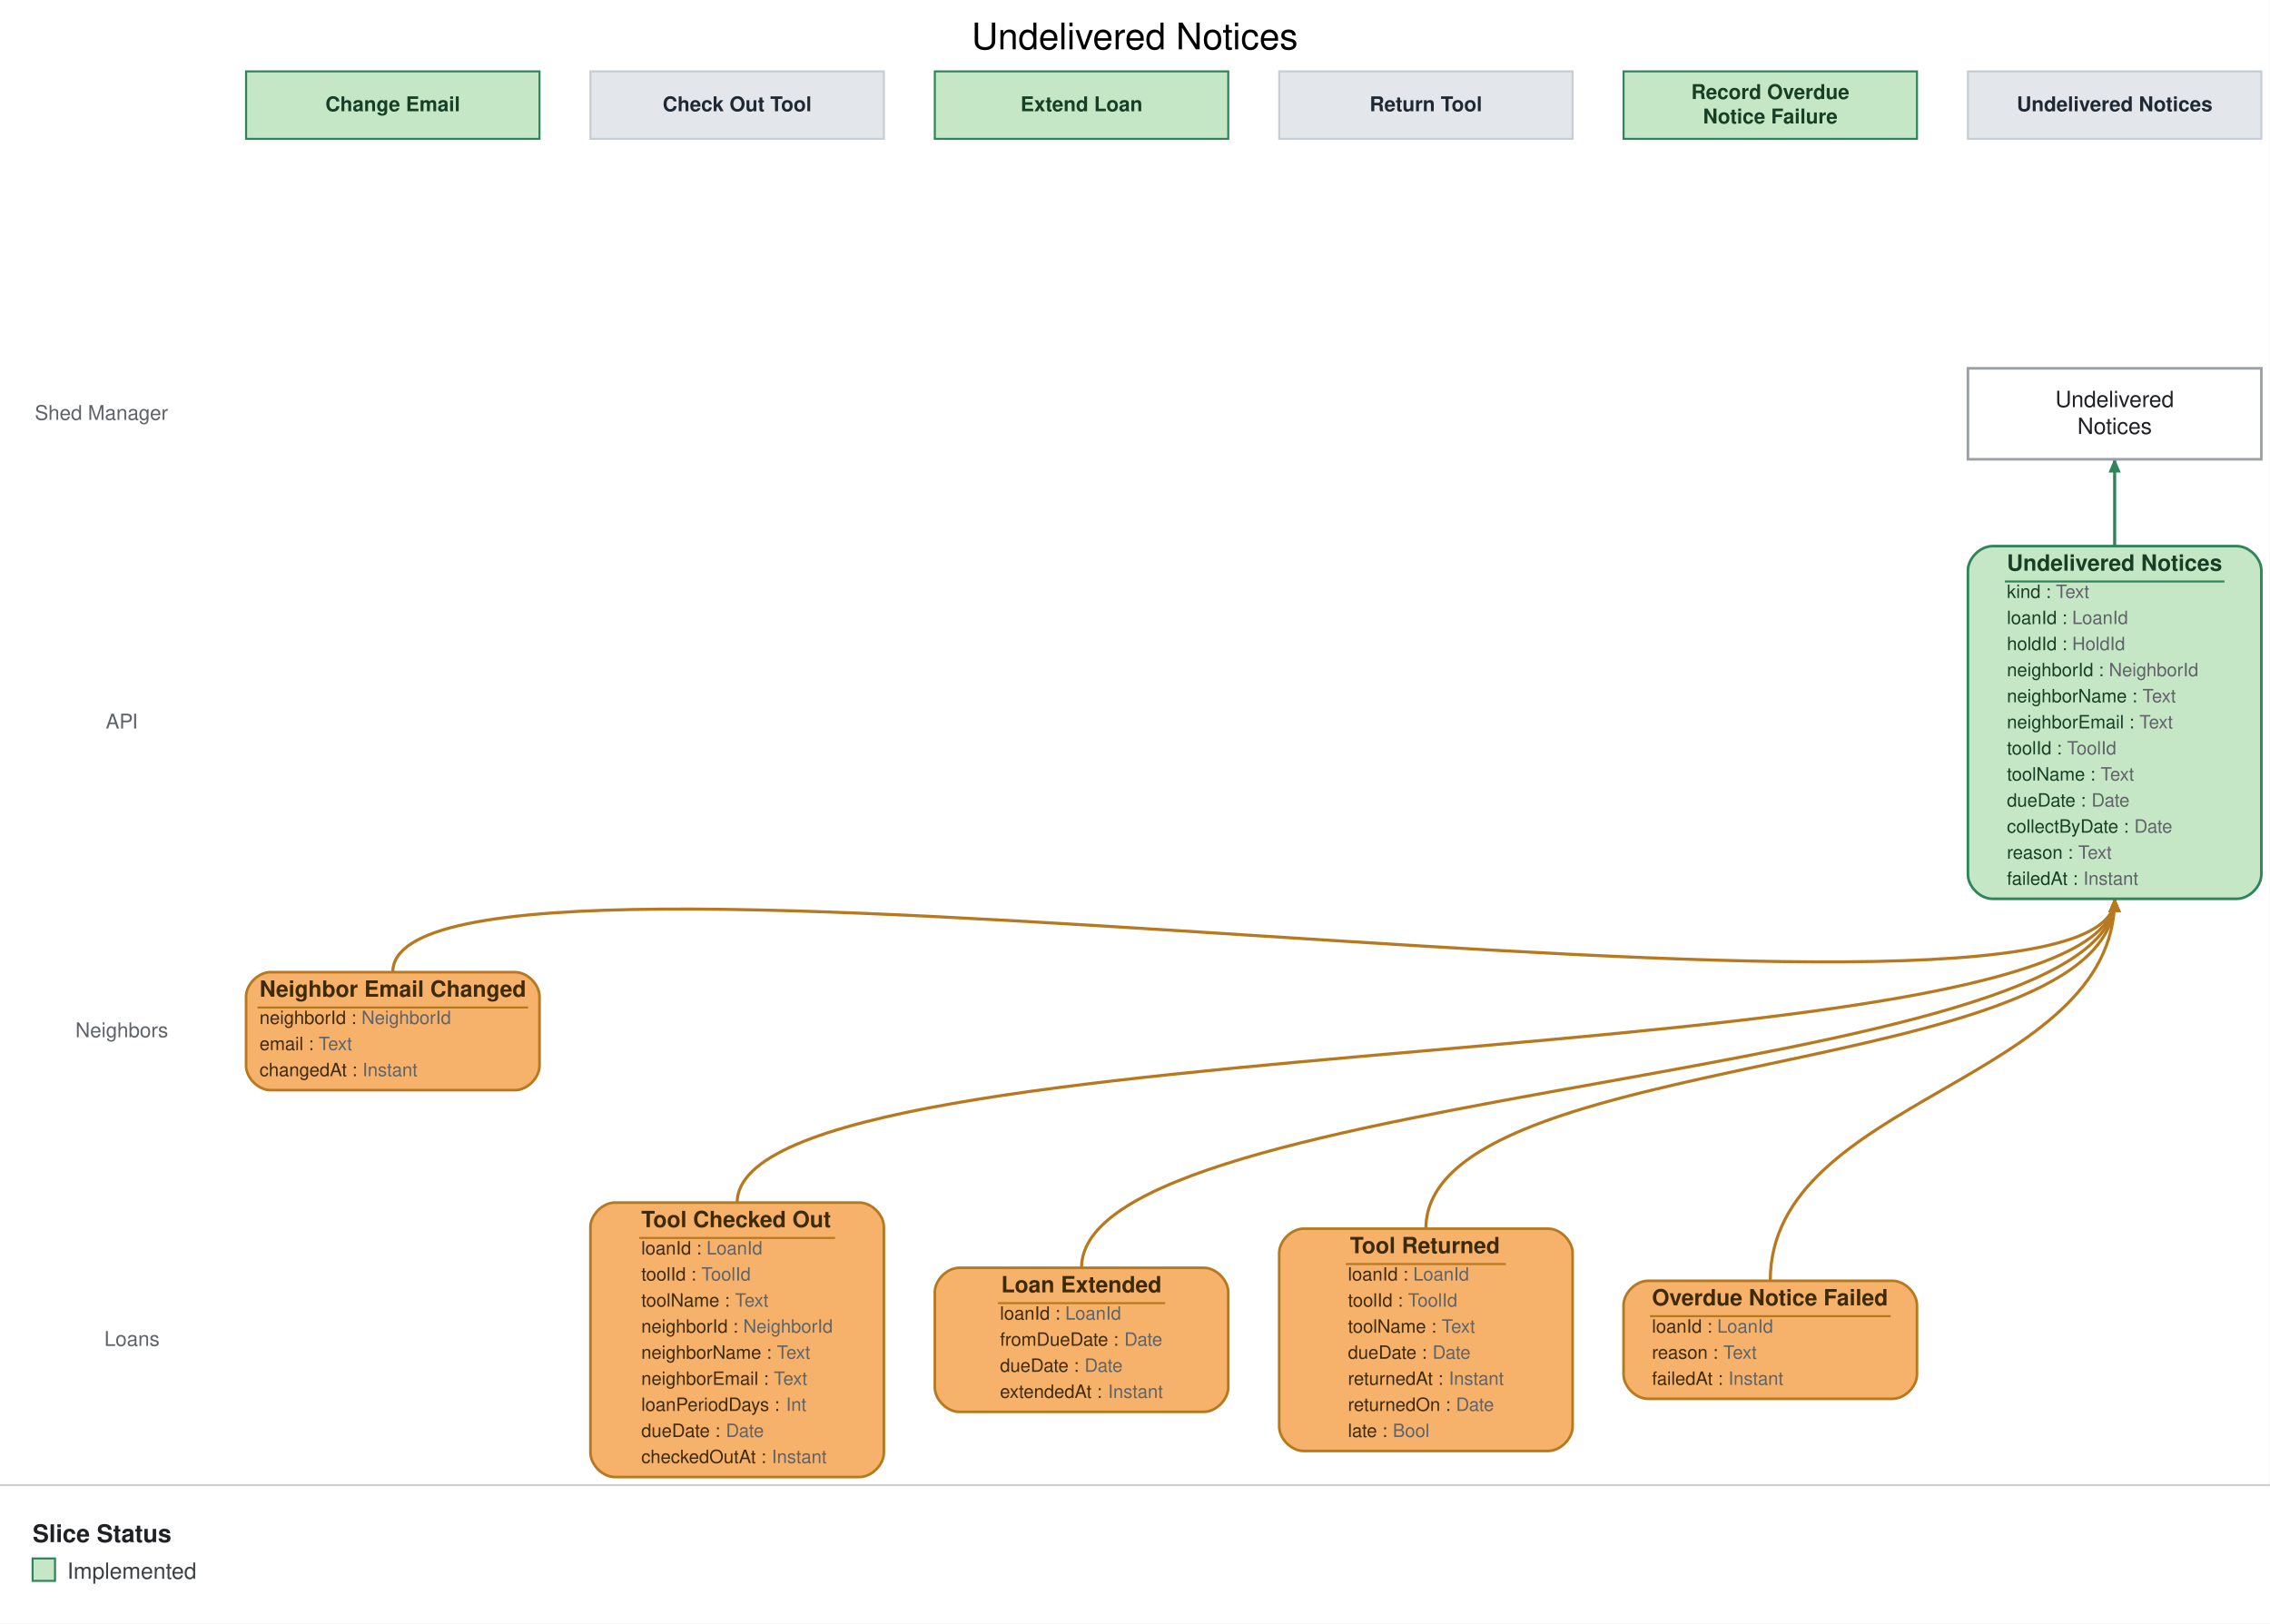
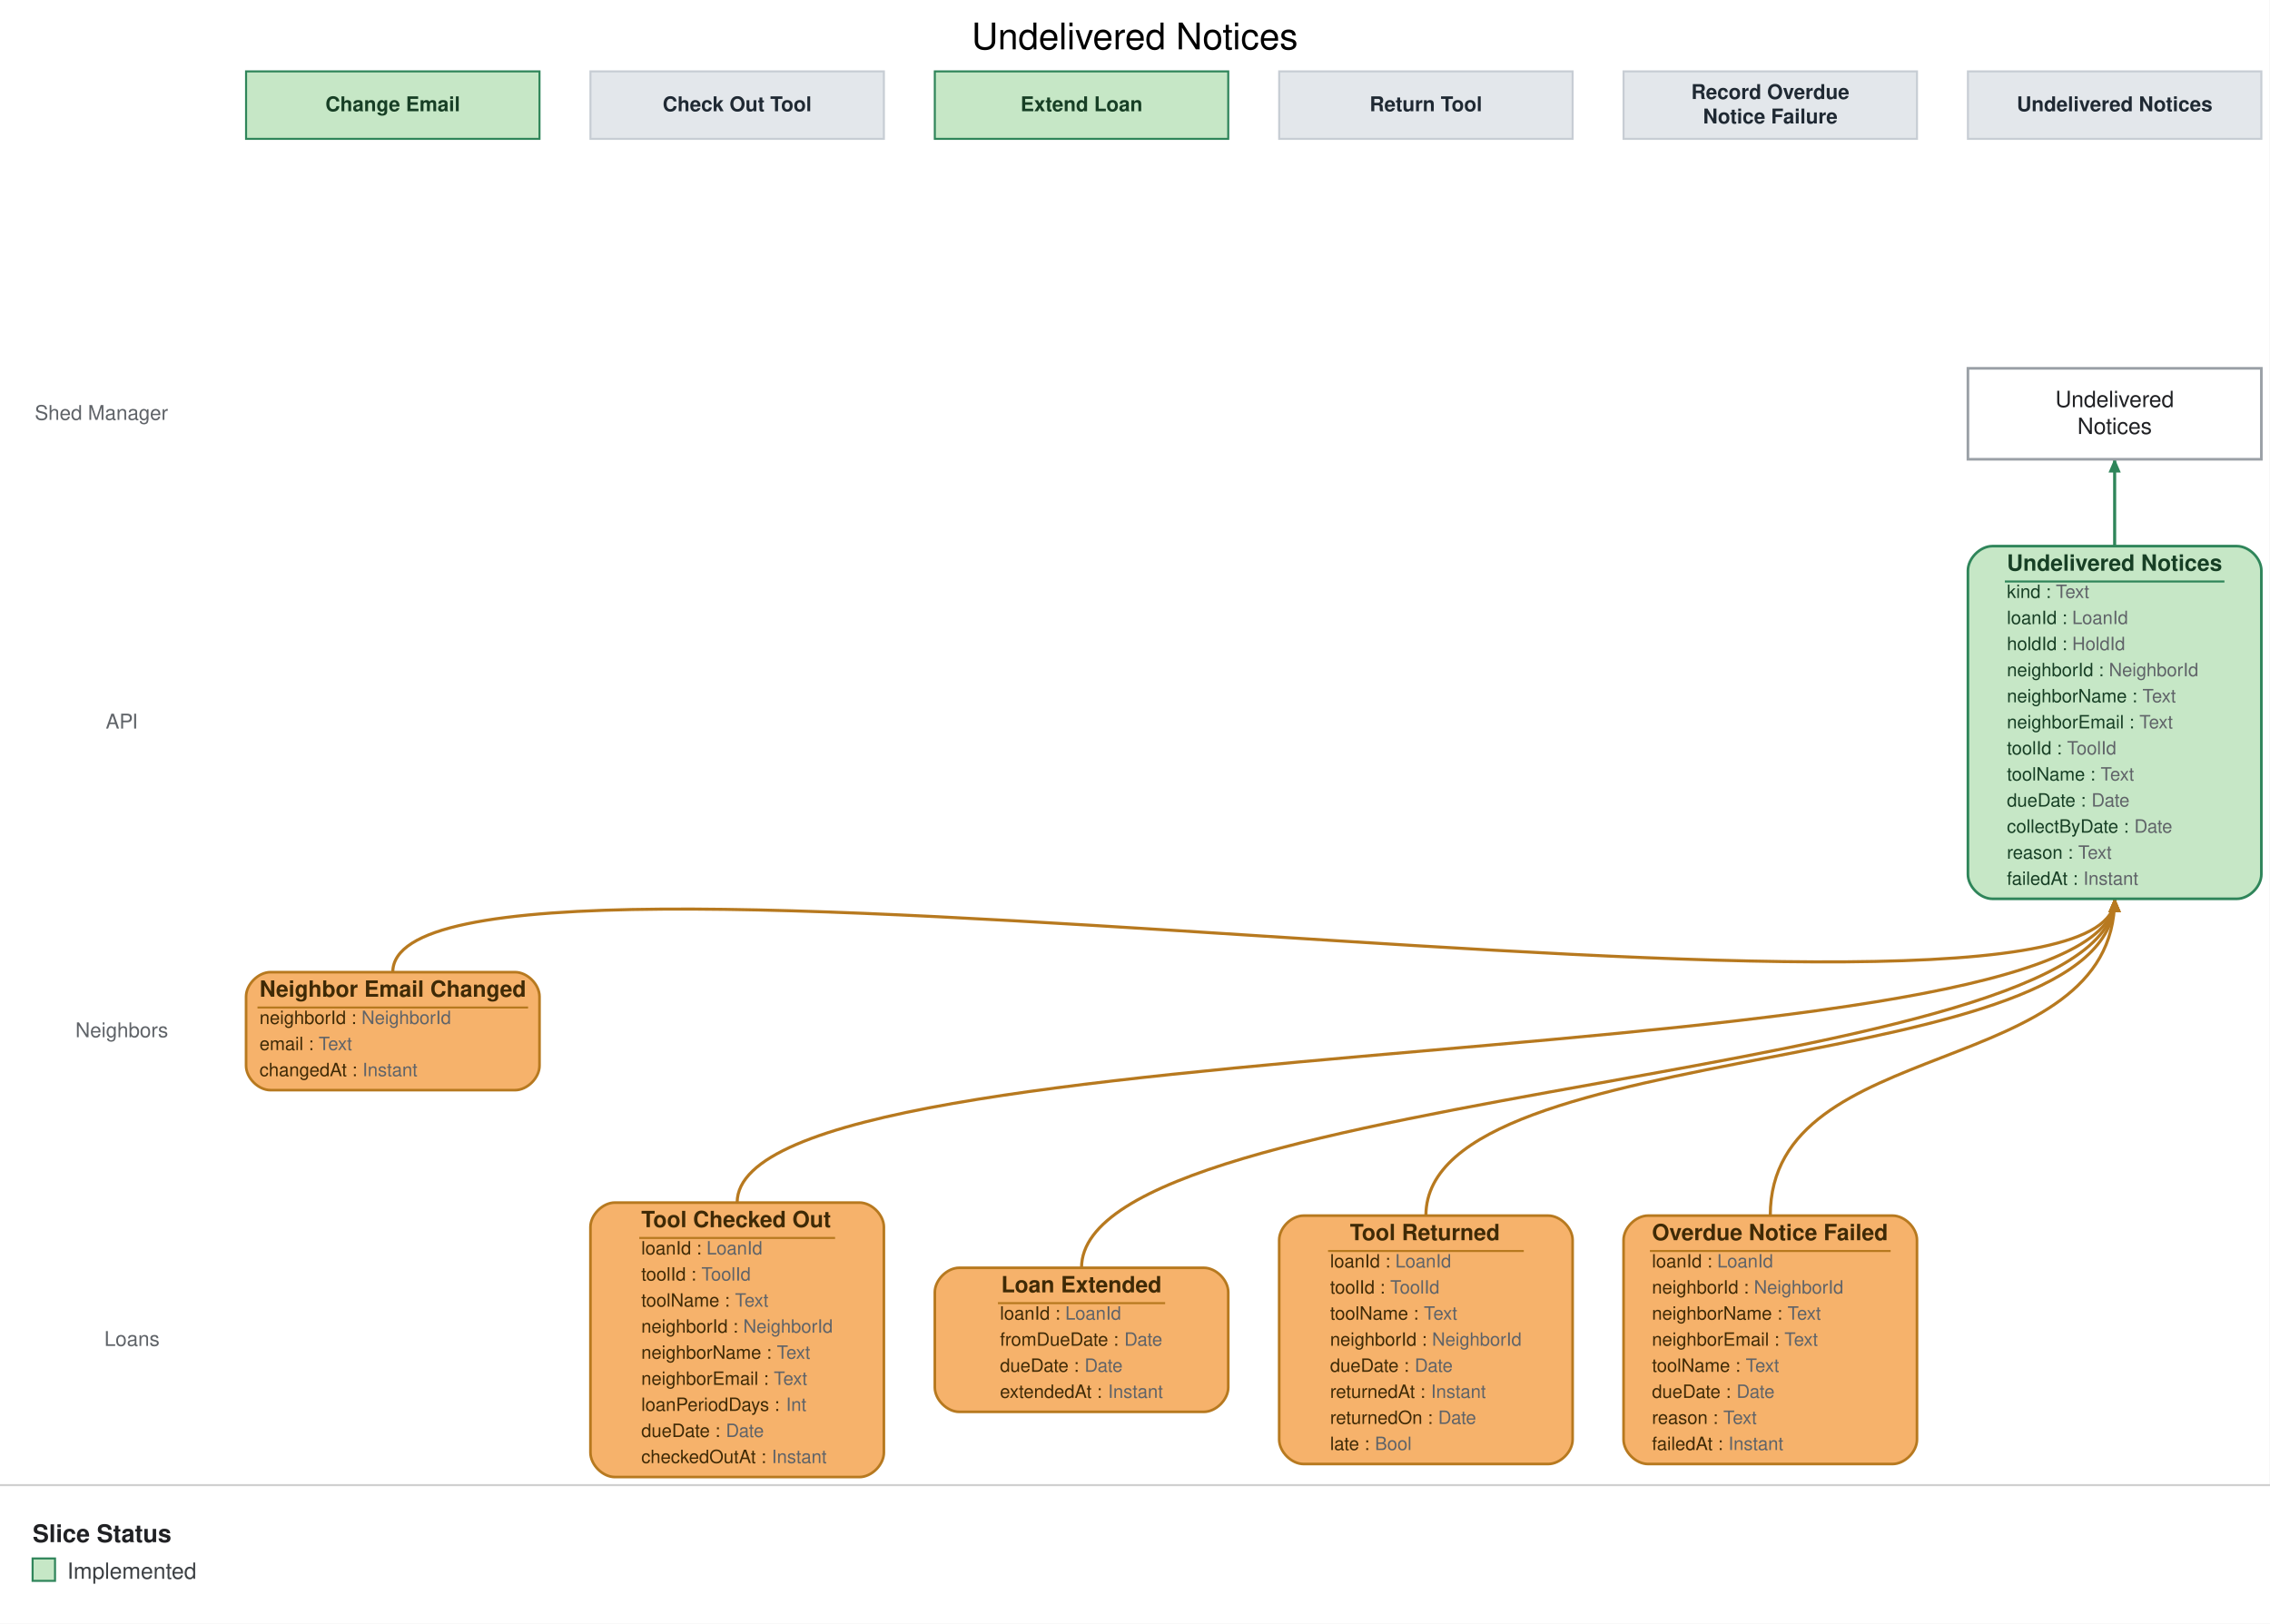
<svg xmlns="http://www.w3.org/2000/svg" width="1114pt" height="797pt" viewBox="0.00 0.00 1114.00 797">
  <defs>
    <marker id="em-arrow-2F855A" markerWidth="9" markerHeight="9" refX="6.5" refY="3" orient="auto" markerUnits="userSpaceOnUse">
      <path d="M0,0 L7,3 L0,6 Z" fill="#2F855A" />
    </marker>
    <marker id="em-arrow-B7791F" markerWidth="9" markerHeight="9" refX="6.5" refY="3" orient="auto" markerUnits="userSpaceOnUse">
      <path d="M0,0 L7,3 L0,6 Z" fill="#B7791F" />
    </marker>
  </defs>
  <style>.em-slice-dim{opacity:.15;transition:opacity .15s ease}</style>
  <g id="graph0" class="graph" transform="scale(1 1) rotate(0) translate(4 725.04)">
    <polygon fill="white" stroke="none" points="-4,4 -4,-725.04 1109.76,-725.04 1109.76,4 -4,4" />
    <text xml:space="preserve" text-anchor="middle" x="552.88" y="-700.84" font-family="Helvetica,sans-Serif" font-size="18.00">Undelivered Notices</text>
    <g class="em-edges">
      <path fill="none" stroke="#2F855A" stroke-width="1.5" d="M1033.76,-456.96 L1033.76,-499.6" marker-end="url(#em-arrow-2F855A)" />
-       <path fill="none" stroke="#B7791F" stroke-width="1.5" d="M864.76,-96.32 C864.76,-186.32 1033.76,-193.84 1033.76,-283.84" marker-end="url(#em-arrow-B7791F)" />
-       <path fill="none" stroke="#B7791F" stroke-width="1.5" d="M357.76,-134.72 C357.76,-224.72 1033.76,-193.84 1033.76,-283.84" marker-end="url(#em-arrow-B7791F)" />
+       <path fill="none" stroke="#B7791F" stroke-width="1.5" d="M864.76,-128.32 C864.76,-218.32 1033.76,-193.84 1033.76,-283.84" marker-end="url(#em-arrow-B7791F)" />
      <path fill="none" stroke="#B7791F" stroke-width="1.5" d="M188.76,-247.84 C188.76,-337.84 1033.76,-193.84 1033.76,-283.84" marker-end="url(#em-arrow-B7791F)" />
      <path fill="none" stroke="#B7791F" stroke-width="1.5" d="M526.76,-102.72 C526.76,-192.72 1033.76,-193.84 1033.76,-283.84" marker-end="url(#em-arrow-B7791F)" />
-       <path fill="none" stroke="#B7791F" stroke-width="1.5" d="M695.76,-121.92 C695.76,-211.92 1033.76,-193.84 1033.76,-283.84" marker-end="url(#em-arrow-B7791F)" />
+       <path fill="none" stroke="#B7791F" stroke-width="1.5" d="M695.76,-128.32 C695.76,-218.32 1033.76,-193.84 1033.76,-283.84" marker-end="url(#em-arrow-B7791F)" />
+       <path fill="none" stroke="#B7791F" stroke-width="1.5" d="M357.76,-134.72 C357.76,-224.72 1033.76,-193.84 1033.76,-283.84" marker-end="url(#em-arrow-B7791F)" />
    </g>
    <g id="node1" class="node">
</g>
    <g id="node2" class="node">
      <text xml:space="preserve" text-anchor="middle" x="45.76" y="-518.92" font-family="Helvetica,sans-Serif" font-size="10.00" fill="#5f6368">Shed Manager</text>
    </g>
    <g id="node6" class="node">
      <polygon fill="#C6E7C6" stroke="#2F855A" points="260.76,-690 116.76,-690 116.76,-656.88 260.76,-656.88 260.76,-690" />
      <text xml:space="preserve" text-anchor="middle" x="188.76" y="-670.44" font-family="Helvetica,sans-Serif" font-weight="bold" font-size="10.00" fill="#173F25">Change Email</text>
    </g>
    <g id="node3" class="node">
      <text xml:space="preserve" text-anchor="middle" x="55.76" y="-367.4" font-family="Helvetica,sans-Serif" font-size="10.00" fill="#5f6368">API</text>
    </g>
    <g id="node4" class="node">
      <text xml:space="preserve" text-anchor="middle" x="55.76" y="-215.88" font-family="Helvetica,sans-Serif" font-size="10.00" fill="#5f6368">Neighbors</text>
    </g>
    <g id="node5" class="node">
      <text xml:space="preserve" text-anchor="middle" x="60.76" y="-64.36" font-family="Helvetica,sans-Serif" font-size="10.00" fill="#5f6368">Loans</text>
    </g>
    <g data-slice="0" id="node24" class="node">
      <path fill="#f6b26b" stroke="#b7791f" stroke-width="1.3" d="M248.76,-247.84C248.76,-247.84 128.76,-247.84 128.76,-247.84 122.76,-247.84 116.76,-241.84 116.76,-235.84 116.76,-235.84 116.76,-201.92 116.76,-201.92 116.76,-195.92 122.76,-189.92 128.76,-189.92 128.76,-189.92 248.76,-189.92 248.76,-189.92 254.76,-189.92 260.76,-195.92 260.76,-201.92 260.76,-201.92 260.76,-235.84 260.76,-235.84 260.76,-241.84 254.76,-247.84 248.76,-247.84" />
      <polygon fill="#b7791f" stroke="#b7791f" points="122.36,-230.48 122.36,-230.48 255.16,-230.48 255.16,-230.48 122.36,-230.48" />
      <text xml:space="preserve" text-anchor="start" x="123.36" y="-235.78" font-family="Helvetica,sans-Serif" font-weight="bold" font-size="11.00" fill="#3f2a06">Neighbor Email Changed</text>
      <text xml:space="preserve" text-anchor="start" x="123.36" y="-222.38" font-family="Helvetica,sans-Serif" font-size="9.00" fill="#3f2a06">neighborId : </text>
      <text xml:space="preserve" text-anchor="start" x="173.4" y="-222.38" font-family="Helvetica,sans-Serif" font-size="9.00" fill="#5f6368">NeighborId</text>
      <text xml:space="preserve" text-anchor="start" x="123.36" y="-209.58" font-family="Helvetica,sans-Serif" font-size="9.00" fill="#3f2a06">email : </text>
      <text xml:space="preserve" text-anchor="start" x="152.37" y="-209.58" font-family="Helvetica,sans-Serif" font-size="9.00" fill="#5f6368">Text</text>
      <text xml:space="preserve" text-anchor="start" x="123.36" y="-196.78" font-family="Helvetica,sans-Serif" font-size="9.00" fill="#3f2a06">changedAt : </text>
      <text xml:space="preserve" text-anchor="start" x="173.9" y="-196.78" font-family="Helvetica,sans-Serif" font-size="9.00" fill="#5f6368">Instant</text>
    </g>
    <g id="node7" class="node">
      <polygon fill="#e3e7eb" stroke="#c7cdd4" points="429.76,-690 285.76,-690 285.76,-656.88 429.76,-656.88 429.76,-690" />
      <text xml:space="preserve" text-anchor="middle" x="357.76" y="-670.44" font-family="Helvetica,sans-Serif" font-weight="bold" font-size="10.00" fill="#1f2933">Check Out Tool</text>
    </g>
    <g id="node8" class="node">
      <polygon fill="#C6E7C6" stroke="#2F855A" points="598.76,-690 454.76,-690 454.76,-656.88 598.76,-656.88 598.76,-690" />
      <text xml:space="preserve" text-anchor="middle" x="526.76" y="-670.44" font-family="Helvetica,sans-Serif" font-weight="bold" font-size="10.00" fill="#173F25">Extend Loan</text>
    </g>
    <g id="node9" class="node">
      <polygon fill="#e3e7eb" stroke="#c7cdd4" points="767.76,-690 623.76,-690 623.76,-656.88 767.76,-656.88 767.76,-690" />
      <text xml:space="preserve" text-anchor="middle" x="695.76" y="-670.44" font-family="Helvetica,sans-Serif" font-weight="bold" font-size="10.00" fill="#1f2933">Return Tool</text>
    </g>
    <g id="node10" class="node">
-       <polygon fill="#C6E7C6" stroke="#2F855A" points="936.76,-690 792.76,-690 792.76,-656.88 936.76,-656.88 936.76,-690" />
-       <text xml:space="preserve" text-anchor="middle" x="864.76" y="-676.44" font-family="Helvetica,sans-Serif" font-weight="bold" font-size="10.00" fill="#173F25">Record Overdue</text>
-       <text xml:space="preserve" text-anchor="middle" x="864.76" y="-664.44" font-family="Helvetica,sans-Serif" font-weight="bold" font-size="10.00" fill="#173F25">Notice Failure</text>
+       <polygon fill="#e3e7eb" stroke="#c7cdd4" points="936.76,-690 792.76,-690 792.76,-656.88 936.76,-656.88 936.76,-690" />
+       <text xml:space="preserve" text-anchor="middle" x="864.76" y="-676.44" font-family="Helvetica,sans-Serif" font-weight="bold" font-size="10.00" fill="#1f2933">Record Overdue</text>
+       <text xml:space="preserve" text-anchor="middle" x="864.76" y="-664.44" font-family="Helvetica,sans-Serif" font-weight="bold" font-size="10.00" fill="#1f2933">Notice Failure</text>
    </g>
    <g id="node11" class="node">
      <polygon fill="#e3e7eb" stroke="#c7cdd4" points="1105.76,-690 961.76,-690 961.76,-656.88 1105.76,-656.88 1105.76,-690" />
      <text xml:space="preserve" text-anchor="middle" x="1033.76" y="-670.44" font-family="Helvetica,sans-Serif" font-weight="bold" font-size="10.00" fill="#1f2933">Undelivered Notices</text>
    </g>
    <g data-slice="5" id="node17" class="node">
      <polygon fill="#ffffff" stroke="#9aa0a6" stroke-width="1.3" points="1105.76,-544.24 961.76,-544.24 961.76,-499.6 1105.76,-499.6 1105.76,-544.24" />
      <text xml:space="preserve" text-anchor="middle" x="1033.76" y="-525.22" font-family="Helvetica,sans-Serif" font-size="11.00" fill="#202124">Undelivered</text>
      <text xml:space="preserve" text-anchor="middle" x="1033.76" y="-512.02" font-family="Helvetica,sans-Serif" font-size="11.00" fill="#202124">Notices</text>
    </g>
    <g data-slice="5" id="node23" class="node">
      <path fill="#c6e7c6" stroke="#2f855a" stroke-width="1.3" d="M1093.76,-456.96C1093.76,-456.96 973.76,-456.96 973.76,-456.96 967.76,-456.96 961.76,-450.96 961.76,-444.96 961.76,-444.96 961.76,-295.84 961.76,-295.84 961.76,-289.84 967.76,-283.84 973.76,-283.84 973.76,-283.84 1093.76,-283.84 1093.76,-283.84 1099.76,-283.84 1105.76,-289.84 1105.76,-295.84 1105.76,-295.84 1105.76,-444.96 1105.76,-444.96 1105.76,-450.96 1099.76,-456.96 1093.76,-456.96" />
      <polygon fill="#2f855a" stroke="#2f855a" points="979.88,-439.6 979.88,-439.6 1087.64,-439.6 1087.64,-439.6 979.88,-439.6" />
      <text xml:space="preserve" text-anchor="start" x="980.88" y="-444.9" font-family="Helvetica,sans-Serif" font-weight="bold" font-size="11.00" fill="#173f25">Undelivered Notices</text>
      <text xml:space="preserve" text-anchor="start" x="980.88" y="-431.5" font-family="Helvetica,sans-Serif" font-size="9.00" fill="#173f25">kind : </text>
      <text xml:space="preserve" text-anchor="start" x="1004.89" y="-431.5" font-family="Helvetica,sans-Serif" font-size="9.00" fill="#5f6368">Text</text>
      <text xml:space="preserve" text-anchor="start" x="980.88" y="-418.7" font-family="Helvetica,sans-Serif" font-size="9.00" fill="#173f25">loanId : </text>
      <text xml:space="preserve" text-anchor="start" x="1012.9" y="-418.7" font-family="Helvetica,sans-Serif" font-size="9.00" fill="#5f6368">LoanId</text>
      <text xml:space="preserve" text-anchor="start" x="980.88" y="-405.9" font-family="Helvetica,sans-Serif" font-size="9.00" fill="#173f25">holdId : </text>
      <text xml:space="preserve" text-anchor="start" x="1012.9" y="-405.9" font-family="Helvetica,sans-Serif" font-size="9.00" fill="#5f6368">HoldId</text>
      <text xml:space="preserve" text-anchor="start" x="980.88" y="-393.1" font-family="Helvetica,sans-Serif" font-size="9.00" fill="#173f25">neighborId : </text>
      <text xml:space="preserve" text-anchor="start" x="1030.92" y="-393.1" font-family="Helvetica,sans-Serif" font-size="9.00" fill="#5f6368">NeighborId</text>
      <text xml:space="preserve" text-anchor="start" x="980.88" y="-380.3" font-family="Helvetica,sans-Serif" font-size="9.00" fill="#173f25">neighborName : </text>
      <text xml:space="preserve" text-anchor="start" x="1047.42" y="-380.3" font-family="Helvetica,sans-Serif" font-size="9.00" fill="#5f6368">Text</text>
      <text xml:space="preserve" text-anchor="start" x="980.88" y="-367.5" font-family="Helvetica,sans-Serif" font-size="9.00" fill="#173f25">neighborEmail : </text>
      <text xml:space="preserve" text-anchor="start" x="1045.92" y="-367.5" font-family="Helvetica,sans-Serif" font-size="9.00" fill="#5f6368">Text</text>
      <text xml:space="preserve" text-anchor="start" x="980.88" y="-354.7" font-family="Helvetica,sans-Serif" font-size="9.00" fill="#173f25">toolId : </text>
      <text xml:space="preserve" text-anchor="start" x="1010.4" y="-354.7" font-family="Helvetica,sans-Serif" font-size="9.00" fill="#5f6368">ToolId</text>
      <text xml:space="preserve" text-anchor="start" x="980.88" y="-341.9" font-family="Helvetica,sans-Serif" font-size="9.00" fill="#173f25">toolName : </text>
      <text xml:space="preserve" text-anchor="start" x="1026.9" y="-341.9" font-family="Helvetica,sans-Serif" font-size="9.00" fill="#5f6368">Text</text>
      <text xml:space="preserve" text-anchor="start" x="980.88" y="-329.1" font-family="Helvetica,sans-Serif" font-size="9.00" fill="#173f25">dueDate : </text>
      <text xml:space="preserve" text-anchor="start" x="1022.41" y="-329.1" font-family="Helvetica,sans-Serif" font-size="9.00" fill="#5f6368">Date</text>
      <text xml:space="preserve" text-anchor="start" x="980.88" y="-316.3" font-family="Helvetica,sans-Serif" font-size="9.00" fill="#173f25">collectByDate : </text>
      <text xml:space="preserve" text-anchor="start" x="1043.41" y="-316.3" font-family="Helvetica,sans-Serif" font-size="9.00" fill="#5f6368">Date</text>
      <text xml:space="preserve" text-anchor="start" x="980.88" y="-303.5" font-family="Helvetica,sans-Serif" font-size="9.00" fill="#173f25">reason : </text>
      <text xml:space="preserve" text-anchor="start" x="1015.9" y="-303.5" font-family="Helvetica,sans-Serif" font-size="9.00" fill="#5f6368">Text</text>
      <text xml:space="preserve" text-anchor="start" x="980.88" y="-290.7" font-family="Helvetica,sans-Serif" font-size="9.00" fill="#173f25">failedAt : </text>
      <text xml:space="preserve" text-anchor="start" x="1018.4" y="-290.7" font-family="Helvetica,sans-Serif" font-size="9.00" fill="#5f6368">Instant</text>
    </g>
    <g data-slice="1" id="node31" class="node">
      <path fill="#f6b26b" stroke="#b7791f" stroke-width="1.3" d="M417.76,-134.72C417.76,-134.72 297.76,-134.72 297.76,-134.72 291.76,-134.72 285.76,-128.72 285.76,-122.72 285.76,-122.72 285.76,-12 285.76,-12 285.76,-6 291.76,0 297.76,0 297.76,0 417.76,0 417.76,0 423.76,0 429.76,-6 429.76,-12 429.76,-12 429.76,-122.72 429.76,-122.72 429.76,-128.72 423.76,-134.72 417.76,-134.72" />
      <polygon fill="#b7791f" stroke="#b7791f" points="309.7,-117.36 309.7,-117.36 405.82,-117.36 405.82,-117.36 309.7,-117.36" />
      <text xml:space="preserve" text-anchor="start" x="310.7" y="-122.66" font-family="Helvetica,sans-Serif" font-weight="bold" font-size="11.00" fill="#3f2a06">Tool Checked Out</text>
      <text xml:space="preserve" text-anchor="start" x="310.7" y="-109.26" font-family="Helvetica,sans-Serif" font-size="9.00" fill="#3f2a06">loanId : </text>
      <text xml:space="preserve" text-anchor="start" x="342.72" y="-109.26" font-family="Helvetica,sans-Serif" font-size="9.00" fill="#5f6368">LoanId</text>
      <text xml:space="preserve" text-anchor="start" x="310.7" y="-96.46" font-family="Helvetica,sans-Serif" font-size="9.00" fill="#3f2a06">toolId : </text>
      <text xml:space="preserve" text-anchor="start" x="340.22" y="-96.46" font-family="Helvetica,sans-Serif" font-size="9.00" fill="#5f6368">ToolId</text>
      <text xml:space="preserve" text-anchor="start" x="310.7" y="-83.66" font-family="Helvetica,sans-Serif" font-size="9.00" fill="#3f2a06">toolName : </text>
      <text xml:space="preserve" text-anchor="start" x="356.72" y="-83.66" font-family="Helvetica,sans-Serif" font-size="9.00" fill="#5f6368">Text</text>
      <text xml:space="preserve" text-anchor="start" x="310.7" y="-70.86" font-family="Helvetica,sans-Serif" font-size="9.00" fill="#3f2a06">neighborId : </text>
      <text xml:space="preserve" text-anchor="start" x="360.74" y="-70.86" font-family="Helvetica,sans-Serif" font-size="9.00" fill="#5f6368">NeighborId</text>
      <text xml:space="preserve" text-anchor="start" x="310.7" y="-58.06" font-family="Helvetica,sans-Serif" font-size="9.00" fill="#3f2a06">neighborName : </text>
      <text xml:space="preserve" text-anchor="start" x="377.24" y="-58.06" font-family="Helvetica,sans-Serif" font-size="9.00" fill="#5f6368">Text</text>
      <text xml:space="preserve" text-anchor="start" x="310.7" y="-45.26" font-family="Helvetica,sans-Serif" font-size="9.00" fill="#3f2a06">neighborEmail : </text>
      <text xml:space="preserve" text-anchor="start" x="375.74" y="-45.26" font-family="Helvetica,sans-Serif" font-size="9.00" fill="#5f6368">Text</text>
      <text xml:space="preserve" text-anchor="start" x="310.7" y="-32.46" font-family="Helvetica,sans-Serif" font-size="9.00" fill="#3f2a06">loanPeriodDays : </text>
      <text xml:space="preserve" text-anchor="start" x="381.74" y="-32.46" font-family="Helvetica,sans-Serif" font-size="9.00" fill="#5f6368">Int</text>
      <text xml:space="preserve" text-anchor="start" x="310.7" y="-19.66" font-family="Helvetica,sans-Serif" font-size="9.00" fill="#3f2a06">dueDate : </text>
      <text xml:space="preserve" text-anchor="start" x="352.23" y="-19.66" font-family="Helvetica,sans-Serif" font-size="9.00" fill="#5f6368">Date</text>
      <text xml:space="preserve" text-anchor="start" x="310.7" y="-6.86" font-family="Helvetica,sans-Serif" font-size="9.00" fill="#3f2a06">checkedOutAt : </text>
      <text xml:space="preserve" text-anchor="start" x="374.73" y="-6.86" font-family="Helvetica,sans-Serif" font-size="9.00" fill="#5f6368">Instant</text>
    </g>
    <g data-slice="2" id="node32" class="node">
      <path fill="#f6b26b" stroke="#b7791f" stroke-width="1.3" d="M586.76,-102.72C586.76,-102.72 466.76,-102.72 466.76,-102.72 460.76,-102.72 454.76,-96.72 454.76,-90.72 454.76,-90.72 454.76,-44 454.76,-44 454.76,-38 460.76,-32 466.76,-32 466.76,-32 586.76,-32 586.76,-32 592.76,-32 598.76,-38 598.76,-44 598.76,-44 598.76,-90.72 598.76,-90.72 598.76,-96.72 592.76,-102.72 586.76,-102.72" />
      <polygon fill="#b7791f" stroke="#b7791f" points="485.73,-85.36 485.73,-85.36 567.79,-85.36 567.79,-85.36 485.73,-85.36" />
      <text xml:space="preserve" text-anchor="start" x="487.34" y="-90.66" font-family="Helvetica,sans-Serif" font-weight="bold" font-size="11.00" fill="#3f2a06">Loan Extended</text>
      <text xml:space="preserve" text-anchor="start" x="486.73" y="-77.26" font-family="Helvetica,sans-Serif" font-size="9.00" fill="#3f2a06">loanId : </text>
      <text xml:space="preserve" text-anchor="start" x="518.76" y="-77.26" font-family="Helvetica,sans-Serif" font-size="9.00" fill="#5f6368">LoanId</text>
      <text xml:space="preserve" text-anchor="start" x="486.73" y="-64.46" font-family="Helvetica,sans-Serif" font-size="9.00" fill="#3f2a06">fromDueDate : </text>
      <text xml:space="preserve" text-anchor="start" x="547.76" y="-64.46" font-family="Helvetica,sans-Serif" font-size="9.00" fill="#5f6368">Date</text>
      <text xml:space="preserve" text-anchor="start" x="486.73" y="-51.66" font-family="Helvetica,sans-Serif" font-size="9.00" fill="#3f2a06">dueDate : </text>
      <text xml:space="preserve" text-anchor="start" x="528.26" y="-51.66" font-family="Helvetica,sans-Serif" font-size="9.00" fill="#5f6368">Date</text>
      <text xml:space="preserve" text-anchor="start" x="486.73" y="-38.86" font-family="Helvetica,sans-Serif" font-size="9.00" fill="#3f2a06">extendedAt : </text>
      <text xml:space="preserve" text-anchor="start" x="539.77" y="-38.86" font-family="Helvetica,sans-Serif" font-size="9.00" fill="#5f6368">Instant</text>
    </g>
    <g data-slice="3" id="node33" class="node">
-       <path fill="#f6b26b" stroke="#b7791f" stroke-width="1.3" d="M755.76,-121.92C755.76,-121.92 635.76,-121.92 635.76,-121.92 629.76,-121.92 623.76,-115.92 623.76,-109.92 623.76,-109.92 623.76,-24.8 623.76,-24.8 623.76,-18.8 629.76,-12.8 635.76,-12.8 635.76,-12.8 755.76,-12.8 755.76,-12.8 761.76,-12.8 767.76,-18.8 767.76,-24.8 767.76,-24.8 767.76,-109.92 767.76,-109.92 767.76,-115.92 761.76,-121.92 755.76,-121.92" />
-       <polygon fill="#b7791f" stroke="#b7791f" points="656.49,-104.56 656.49,-104.56 735.03,-104.56 735.03,-104.56 656.49,-104.56" />
-       <text xml:space="preserve" text-anchor="start" x="658.48" y="-109.86" font-family="Helvetica,sans-Serif" font-weight="bold" font-size="11.00" fill="#3f2a06">Tool Returned</text>
-       <text xml:space="preserve" text-anchor="start" x="657.49" y="-96.46" font-family="Helvetica,sans-Serif" font-size="9.00" fill="#3f2a06">loanId : </text>
-       <text xml:space="preserve" text-anchor="start" x="689.51" y="-96.46" font-family="Helvetica,sans-Serif" font-size="9.00" fill="#5f6368">LoanId</text>
-       <text xml:space="preserve" text-anchor="start" x="657.49" y="-83.66" font-family="Helvetica,sans-Serif" font-size="9.00" fill="#3f2a06">toolId : </text>
-       <text xml:space="preserve" text-anchor="start" x="687.01" y="-83.66" font-family="Helvetica,sans-Serif" font-size="9.00" fill="#5f6368">ToolId</text>
-       <text xml:space="preserve" text-anchor="start" x="657.49" y="-70.86" font-family="Helvetica,sans-Serif" font-size="9.00" fill="#3f2a06">toolName : </text>
-       <text xml:space="preserve" text-anchor="start" x="703.51" y="-70.86" font-family="Helvetica,sans-Serif" font-size="9.00" fill="#5f6368">Text</text>
-       <text xml:space="preserve" text-anchor="start" x="657.49" y="-58.06" font-family="Helvetica,sans-Serif" font-size="9.00" fill="#3f2a06">dueDate : </text>
-       <text xml:space="preserve" text-anchor="start" x="699.02" y="-58.06" font-family="Helvetica,sans-Serif" font-size="9.00" fill="#5f6368">Date</text>
-       <text xml:space="preserve" text-anchor="start" x="657.49" y="-45.26" font-family="Helvetica,sans-Serif" font-size="9.00" fill="#3f2a06">returnedAt : </text>
-       <text xml:space="preserve" text-anchor="start" x="707.01" y="-45.26" font-family="Helvetica,sans-Serif" font-size="9.00" fill="#5f6368">Instant</text>
-       <text xml:space="preserve" text-anchor="start" x="657.49" y="-32.46" font-family="Helvetica,sans-Serif" font-size="9.00" fill="#3f2a06">returnedOn : </text>
-       <text xml:space="preserve" text-anchor="start" x="710.52" y="-32.46" font-family="Helvetica,sans-Serif" font-size="9.00" fill="#5f6368">Date</text>
-       <text xml:space="preserve" text-anchor="start" x="657.49" y="-19.66" font-family="Helvetica,sans-Serif" font-size="9.00" fill="#3f2a06">late : </text>
-       <text xml:space="preserve" text-anchor="start" x="679.5" y="-19.66" font-family="Helvetica,sans-Serif" font-size="9.00" fill="#5f6368">Bool</text>
+       <path fill="#f6b26b" stroke="#b7791f" stroke-width="1.3" d="M755.76,-128.32C755.76,-128.32 635.76,-128.32 635.76,-128.32 629.76,-128.32 623.76,-122.32 623.76,-116.32 623.76,-116.32 623.76,-18.4 623.76,-18.4 623.76,-12.4 629.76,-6.4 635.76,-6.4 635.76,-6.4 755.76,-6.4 755.76,-6.4 761.76,-6.4 767.76,-12.4 767.76,-18.4 767.76,-18.4 767.76,-116.32 767.76,-116.32 767.76,-122.32 761.76,-128.32 755.76,-128.32" />
+       <polygon fill="#b7791f" stroke="#b7791f" points="647.73,-110.96 647.73,-110.96 743.79,-110.96 743.79,-110.96 647.73,-110.96" />
+       <text xml:space="preserve" text-anchor="start" x="658.48" y="-116.26" font-family="Helvetica,sans-Serif" font-weight="bold" font-size="11.00" fill="#3f2a06">Tool Returned</text>
+       <text xml:space="preserve" text-anchor="start" x="648.73" y="-102.86" font-family="Helvetica,sans-Serif" font-size="9.00" fill="#3f2a06">loanId : </text>
+       <text xml:space="preserve" text-anchor="start" x="680.75" y="-102.86" font-family="Helvetica,sans-Serif" font-size="9.00" fill="#5f6368">LoanId</text>
+       <text xml:space="preserve" text-anchor="start" x="648.73" y="-90.06" font-family="Helvetica,sans-Serif" font-size="9.00" fill="#3f2a06">toolId : </text>
+       <text xml:space="preserve" text-anchor="start" x="678.25" y="-90.06" font-family="Helvetica,sans-Serif" font-size="9.00" fill="#5f6368">ToolId</text>
+       <text xml:space="preserve" text-anchor="start" x="648.73" y="-77.26" font-family="Helvetica,sans-Serif" font-size="9.00" fill="#3f2a06">toolName : </text>
+       <text xml:space="preserve" text-anchor="start" x="694.75" y="-77.26" font-family="Helvetica,sans-Serif" font-size="9.00" fill="#5f6368">Text</text>
+       <text xml:space="preserve" text-anchor="start" x="648.73" y="-64.46" font-family="Helvetica,sans-Serif" font-size="9.00" fill="#3f2a06">neighborId : </text>
+       <text xml:space="preserve" text-anchor="start" x="698.76" y="-64.46" font-family="Helvetica,sans-Serif" font-size="9.00" fill="#5f6368">NeighborId</text>
+       <text xml:space="preserve" text-anchor="start" x="648.73" y="-51.66" font-family="Helvetica,sans-Serif" font-size="9.00" fill="#3f2a06">dueDate : </text>
+       <text xml:space="preserve" text-anchor="start" x="690.26" y="-51.66" font-family="Helvetica,sans-Serif" font-size="9.00" fill="#5f6368">Date</text>
+       <text xml:space="preserve" text-anchor="start" x="648.73" y="-38.86" font-family="Helvetica,sans-Serif" font-size="9.00" fill="#3f2a06">returnedAt : </text>
+       <text xml:space="preserve" text-anchor="start" x="698.25" y="-38.86" font-family="Helvetica,sans-Serif" font-size="9.00" fill="#5f6368">Instant</text>
+       <text xml:space="preserve" text-anchor="start" x="648.73" y="-26.06" font-family="Helvetica,sans-Serif" font-size="9.00" fill="#3f2a06">returnedOn : </text>
+       <text xml:space="preserve" text-anchor="start" x="701.76" y="-26.06" font-family="Helvetica,sans-Serif" font-size="9.00" fill="#5f6368">Date</text>
+       <text xml:space="preserve" text-anchor="start" x="648.73" y="-13.26" font-family="Helvetica,sans-Serif" font-size="9.00" fill="#3f2a06">late : </text>
+       <text xml:space="preserve" text-anchor="start" x="670.74" y="-13.26" font-family="Helvetica,sans-Serif" font-size="9.00" fill="#5f6368">Bool</text>
    </g>
    <g data-slice="4" id="node34" class="node">
-       <path fill="#f6b26b" stroke="#b7791f" stroke-width="1.3" d="M924.76,-96.32C924.76,-96.32 804.76,-96.32 804.76,-96.32 798.76,-96.32 792.76,-90.32 792.76,-84.32 792.76,-84.32 792.76,-50.4 792.76,-50.4 792.76,-44.4 798.76,-38.4 804.76,-38.4 804.76,-38.4 924.76,-38.4 924.76,-38.4 930.76,-38.4 936.76,-44.4 936.76,-50.4 936.76,-50.4 936.76,-84.32 936.76,-84.32 936.76,-90.32 930.76,-96.32 924.76,-96.32" />
-       <polygon fill="#b7791f" stroke="#b7791f" points="805.69,-78.96 805.69,-78.96 923.83,-78.96 923.83,-78.96 805.69,-78.96" />
-       <text xml:space="preserve" text-anchor="start" x="806.69" y="-84.26" font-family="Helvetica,sans-Serif" font-weight="bold" font-size="11.00" fill="#3f2a06">Overdue Notice Failed</text>
-       <text xml:space="preserve" text-anchor="start" x="806.69" y="-70.86" font-family="Helvetica,sans-Serif" font-size="9.00" fill="#3f2a06">loanId : </text>
-       <text xml:space="preserve" text-anchor="start" x="838.71" y="-70.86" font-family="Helvetica,sans-Serif" font-size="9.00" fill="#5f6368">LoanId</text>
-       <text xml:space="preserve" text-anchor="start" x="806.69" y="-58.06" font-family="Helvetica,sans-Serif" font-size="9.00" fill="#3f2a06">reason : </text>
-       <text xml:space="preserve" text-anchor="start" x="841.71" y="-58.06" font-family="Helvetica,sans-Serif" font-size="9.00" fill="#5f6368">Text</text>
-       <text xml:space="preserve" text-anchor="start" x="806.69" y="-45.26" font-family="Helvetica,sans-Serif" font-size="9.00" fill="#3f2a06">failedAt : </text>
-       <text xml:space="preserve" text-anchor="start" x="844.21" y="-45.26" font-family="Helvetica,sans-Serif" font-size="9.00" fill="#5f6368">Instant</text>
+       <path fill="#f6b26b" stroke="#b7791f" stroke-width="1.3" d="M924.76,-128.32C924.76,-128.32 804.76,-128.32 804.76,-128.32 798.76,-128.32 792.76,-122.32 792.76,-116.32 792.76,-116.32 792.76,-18.4 792.76,-18.4 792.76,-12.4 798.76,-6.4 804.76,-6.4 804.76,-6.4 924.76,-6.4 924.76,-6.4 930.76,-6.4 936.76,-12.4 936.76,-18.4 936.76,-18.4 936.76,-116.32 936.76,-116.32 936.76,-122.32 930.76,-128.32 924.76,-128.32" />
+       <polygon fill="#b7791f" stroke="#b7791f" points="805.69,-110.96 805.69,-110.96 923.83,-110.96 923.83,-110.96 805.69,-110.96" />
+       <text xml:space="preserve" text-anchor="start" x="806.69" y="-116.26" font-family="Helvetica,sans-Serif" font-weight="bold" font-size="11.00" fill="#3f2a06">Overdue Notice Failed</text>
+       <text xml:space="preserve" text-anchor="start" x="806.69" y="-102.86" font-family="Helvetica,sans-Serif" font-size="9.00" fill="#3f2a06">loanId : </text>
+       <text xml:space="preserve" text-anchor="start" x="838.71" y="-102.86" font-family="Helvetica,sans-Serif" font-size="9.00" fill="#5f6368">LoanId</text>
+       <text xml:space="preserve" text-anchor="start" x="806.69" y="-90.06" font-family="Helvetica,sans-Serif" font-size="9.00" fill="#3f2a06">neighborId : </text>
+       <text xml:space="preserve" text-anchor="start" x="856.72" y="-90.06" font-family="Helvetica,sans-Serif" font-size="9.00" fill="#5f6368">NeighborId</text>
+       <text xml:space="preserve" text-anchor="start" x="806.69" y="-77.26" font-family="Helvetica,sans-Serif" font-size="9.00" fill="#3f2a06">neighborName : </text>
+       <text xml:space="preserve" text-anchor="start" x="873.23" y="-77.26" font-family="Helvetica,sans-Serif" font-size="9.00" fill="#5f6368">Text</text>
+       <text xml:space="preserve" text-anchor="start" x="806.69" y="-64.46" font-family="Helvetica,sans-Serif" font-size="9.00" fill="#3f2a06">neighborEmail : </text>
+       <text xml:space="preserve" text-anchor="start" x="871.72" y="-64.46" font-family="Helvetica,sans-Serif" font-size="9.00" fill="#5f6368">Text</text>
+       <text xml:space="preserve" text-anchor="start" x="806.69" y="-51.66" font-family="Helvetica,sans-Serif" font-size="9.00" fill="#3f2a06">toolName : </text>
+       <text xml:space="preserve" text-anchor="start" x="852.71" y="-51.66" font-family="Helvetica,sans-Serif" font-size="9.00" fill="#5f6368">Text</text>
+       <text xml:space="preserve" text-anchor="start" x="806.69" y="-38.86" font-family="Helvetica,sans-Serif" font-size="9.00" fill="#3f2a06">dueDate : </text>
+       <text xml:space="preserve" text-anchor="start" x="848.22" y="-38.86" font-family="Helvetica,sans-Serif" font-size="9.00" fill="#5f6368">Date</text>
+       <text xml:space="preserve" text-anchor="start" x="806.69" y="-26.06" font-family="Helvetica,sans-Serif" font-size="9.00" fill="#3f2a06">reason : </text>
+       <text xml:space="preserve" text-anchor="start" x="841.71" y="-26.06" font-family="Helvetica,sans-Serif" font-size="9.00" fill="#5f6368">Text</text>
+       <text xml:space="preserve" text-anchor="start" x="806.69" y="-13.26" font-family="Helvetica,sans-Serif" font-size="9.00" fill="#3f2a06">failedAt : </text>
+       <text xml:space="preserve" text-anchor="start" x="844.21" y="-13.26" font-family="Helvetica,sans-Serif" font-size="9.00" fill="#5f6368">Instant</text>
    </g>
    <g class="em-notes" />
    <g class="em-issues" />
    <g class="em-divergences" />
    <g class="em-loops-to" />
  </g>
  <g class="em-status-legend">
    <rect x="0" y="729" width="1114" height="68" fill="#FFFFFF" />
    <line x1="0" y1="729" x2="1114" y2="729" stroke="#D0D0D0" stroke-width="1" />
    <text x="16" y="757" font-family="Helvetica" font-weight="bold" font-size="12" fill="#202124">Slice Status</text>
    <rect x="16" y="765" width="11" height="11" fill="#C6E7C6" stroke="#2F855A" />
    <text x="33" y="775" font-family="Helvetica" font-size="11" fill="#3C4043">Implemented</text>
  </g>
</svg>
